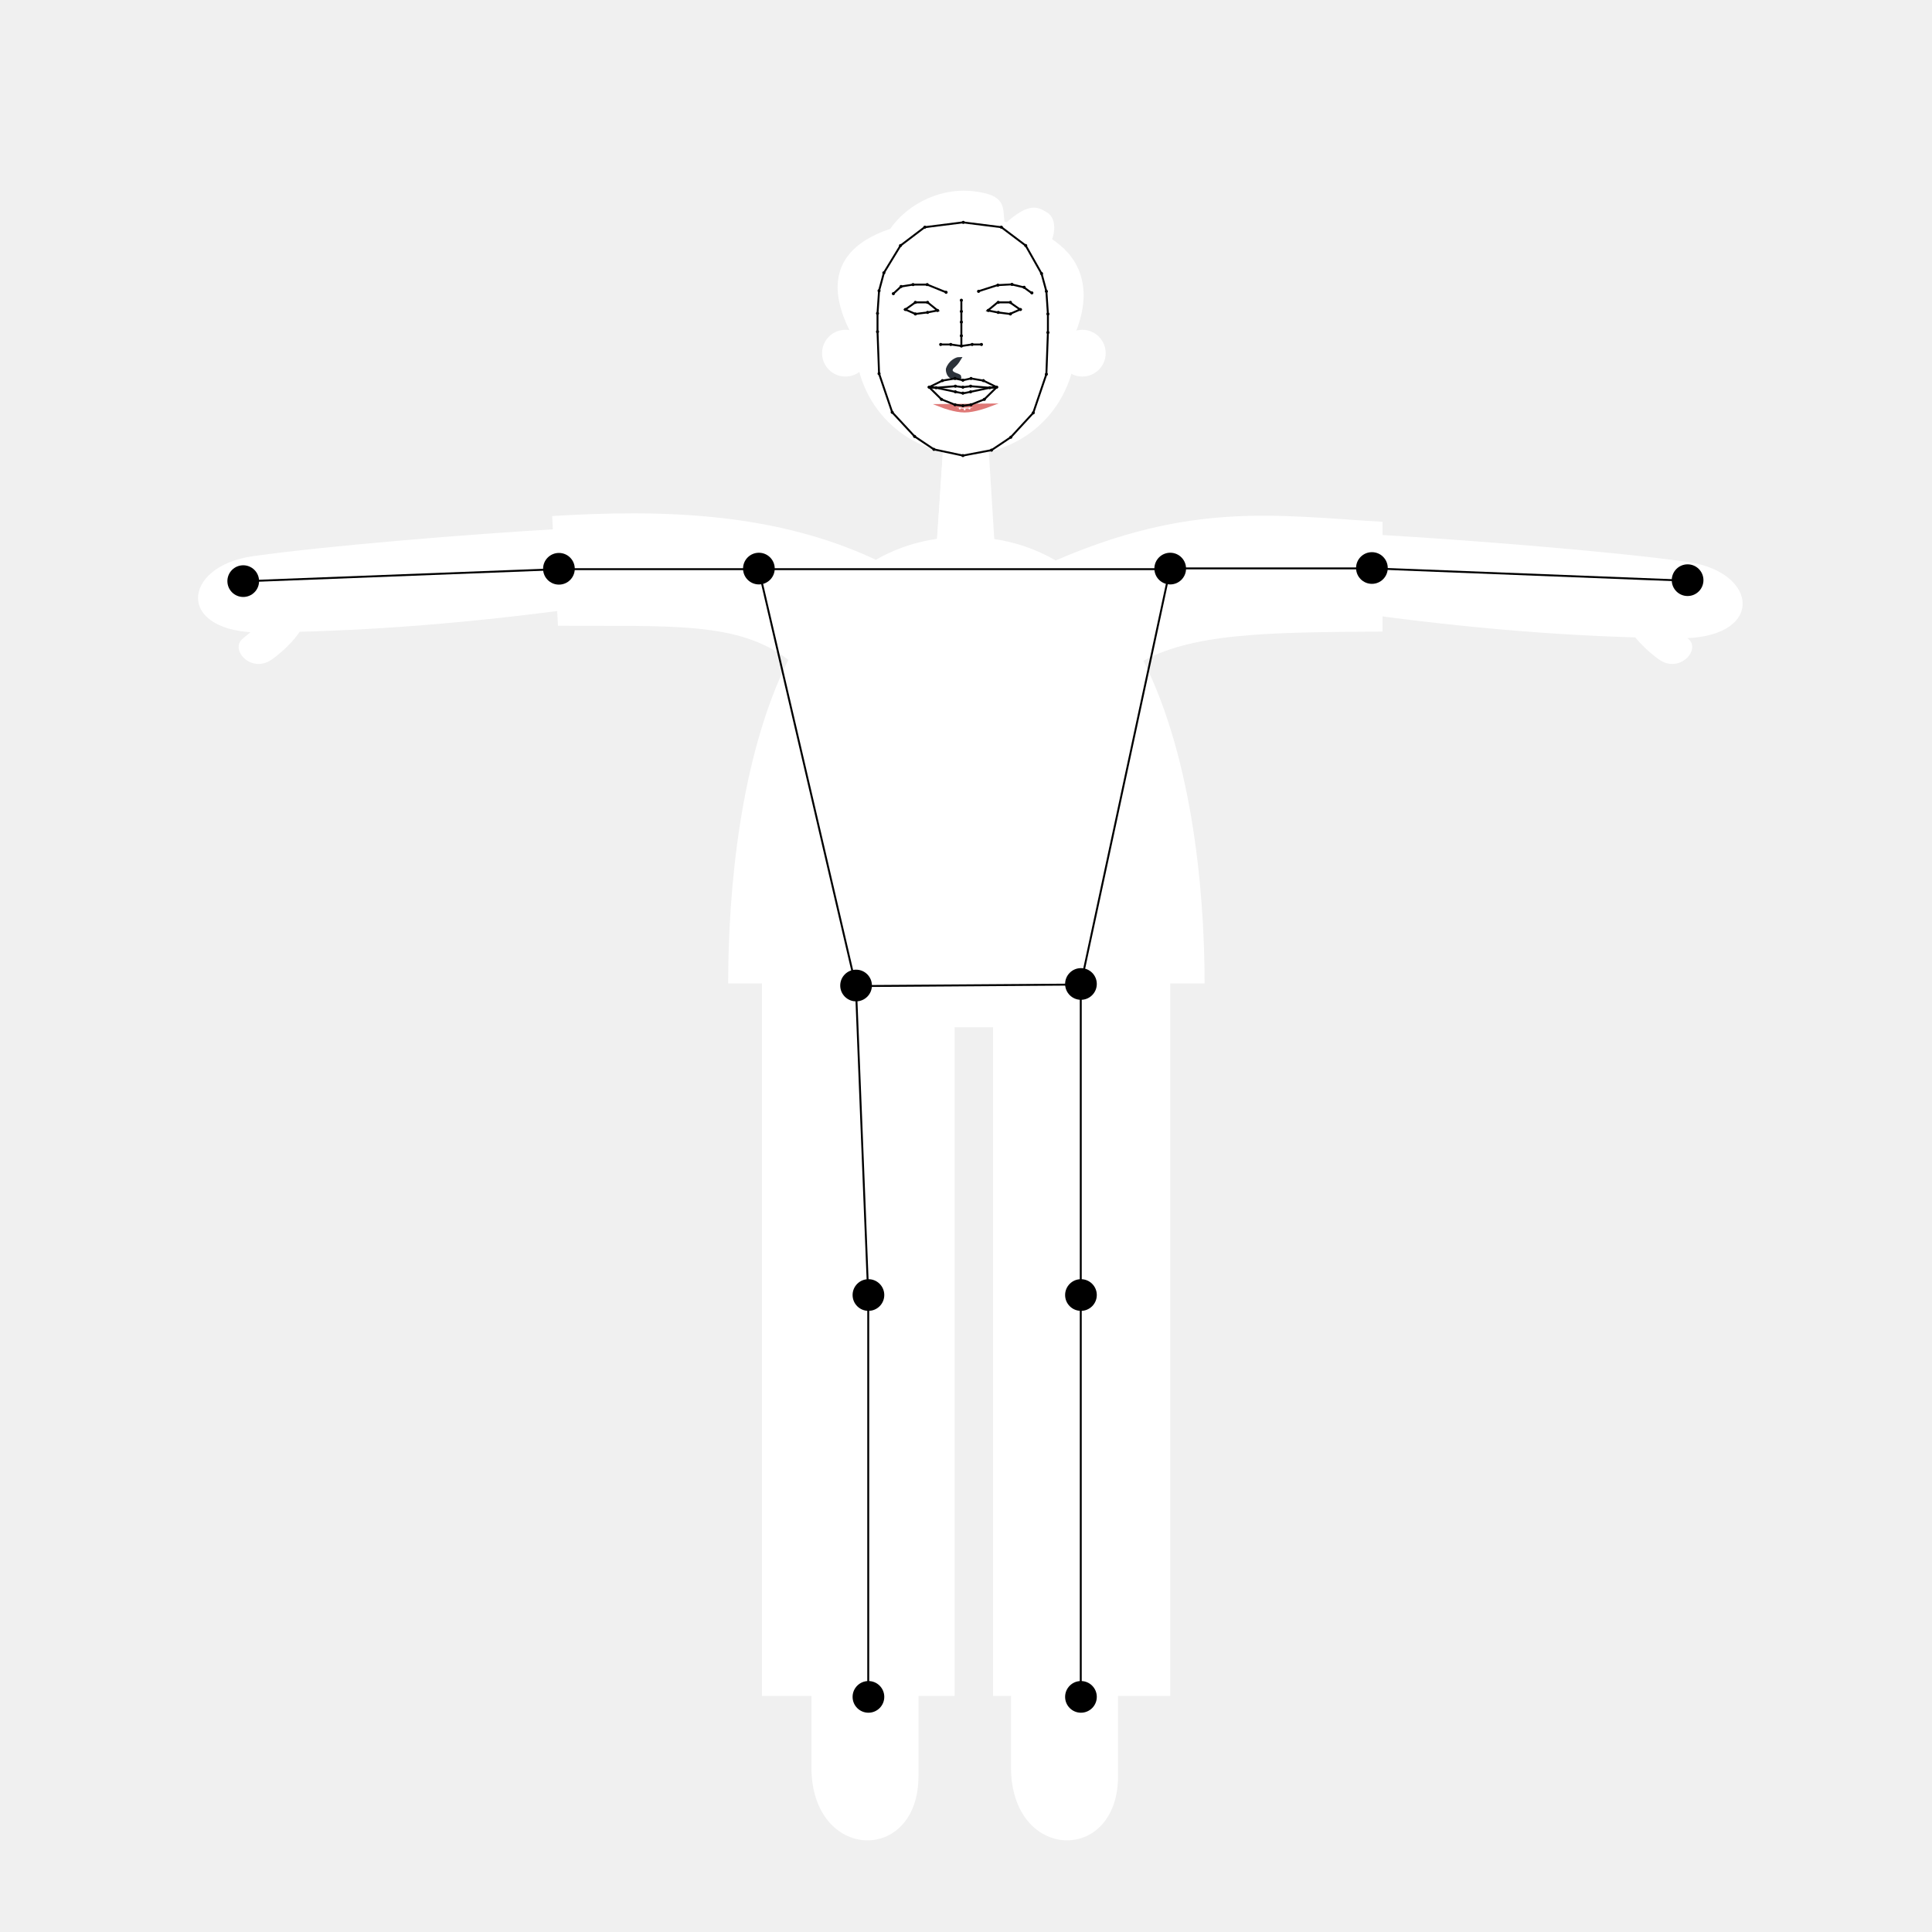
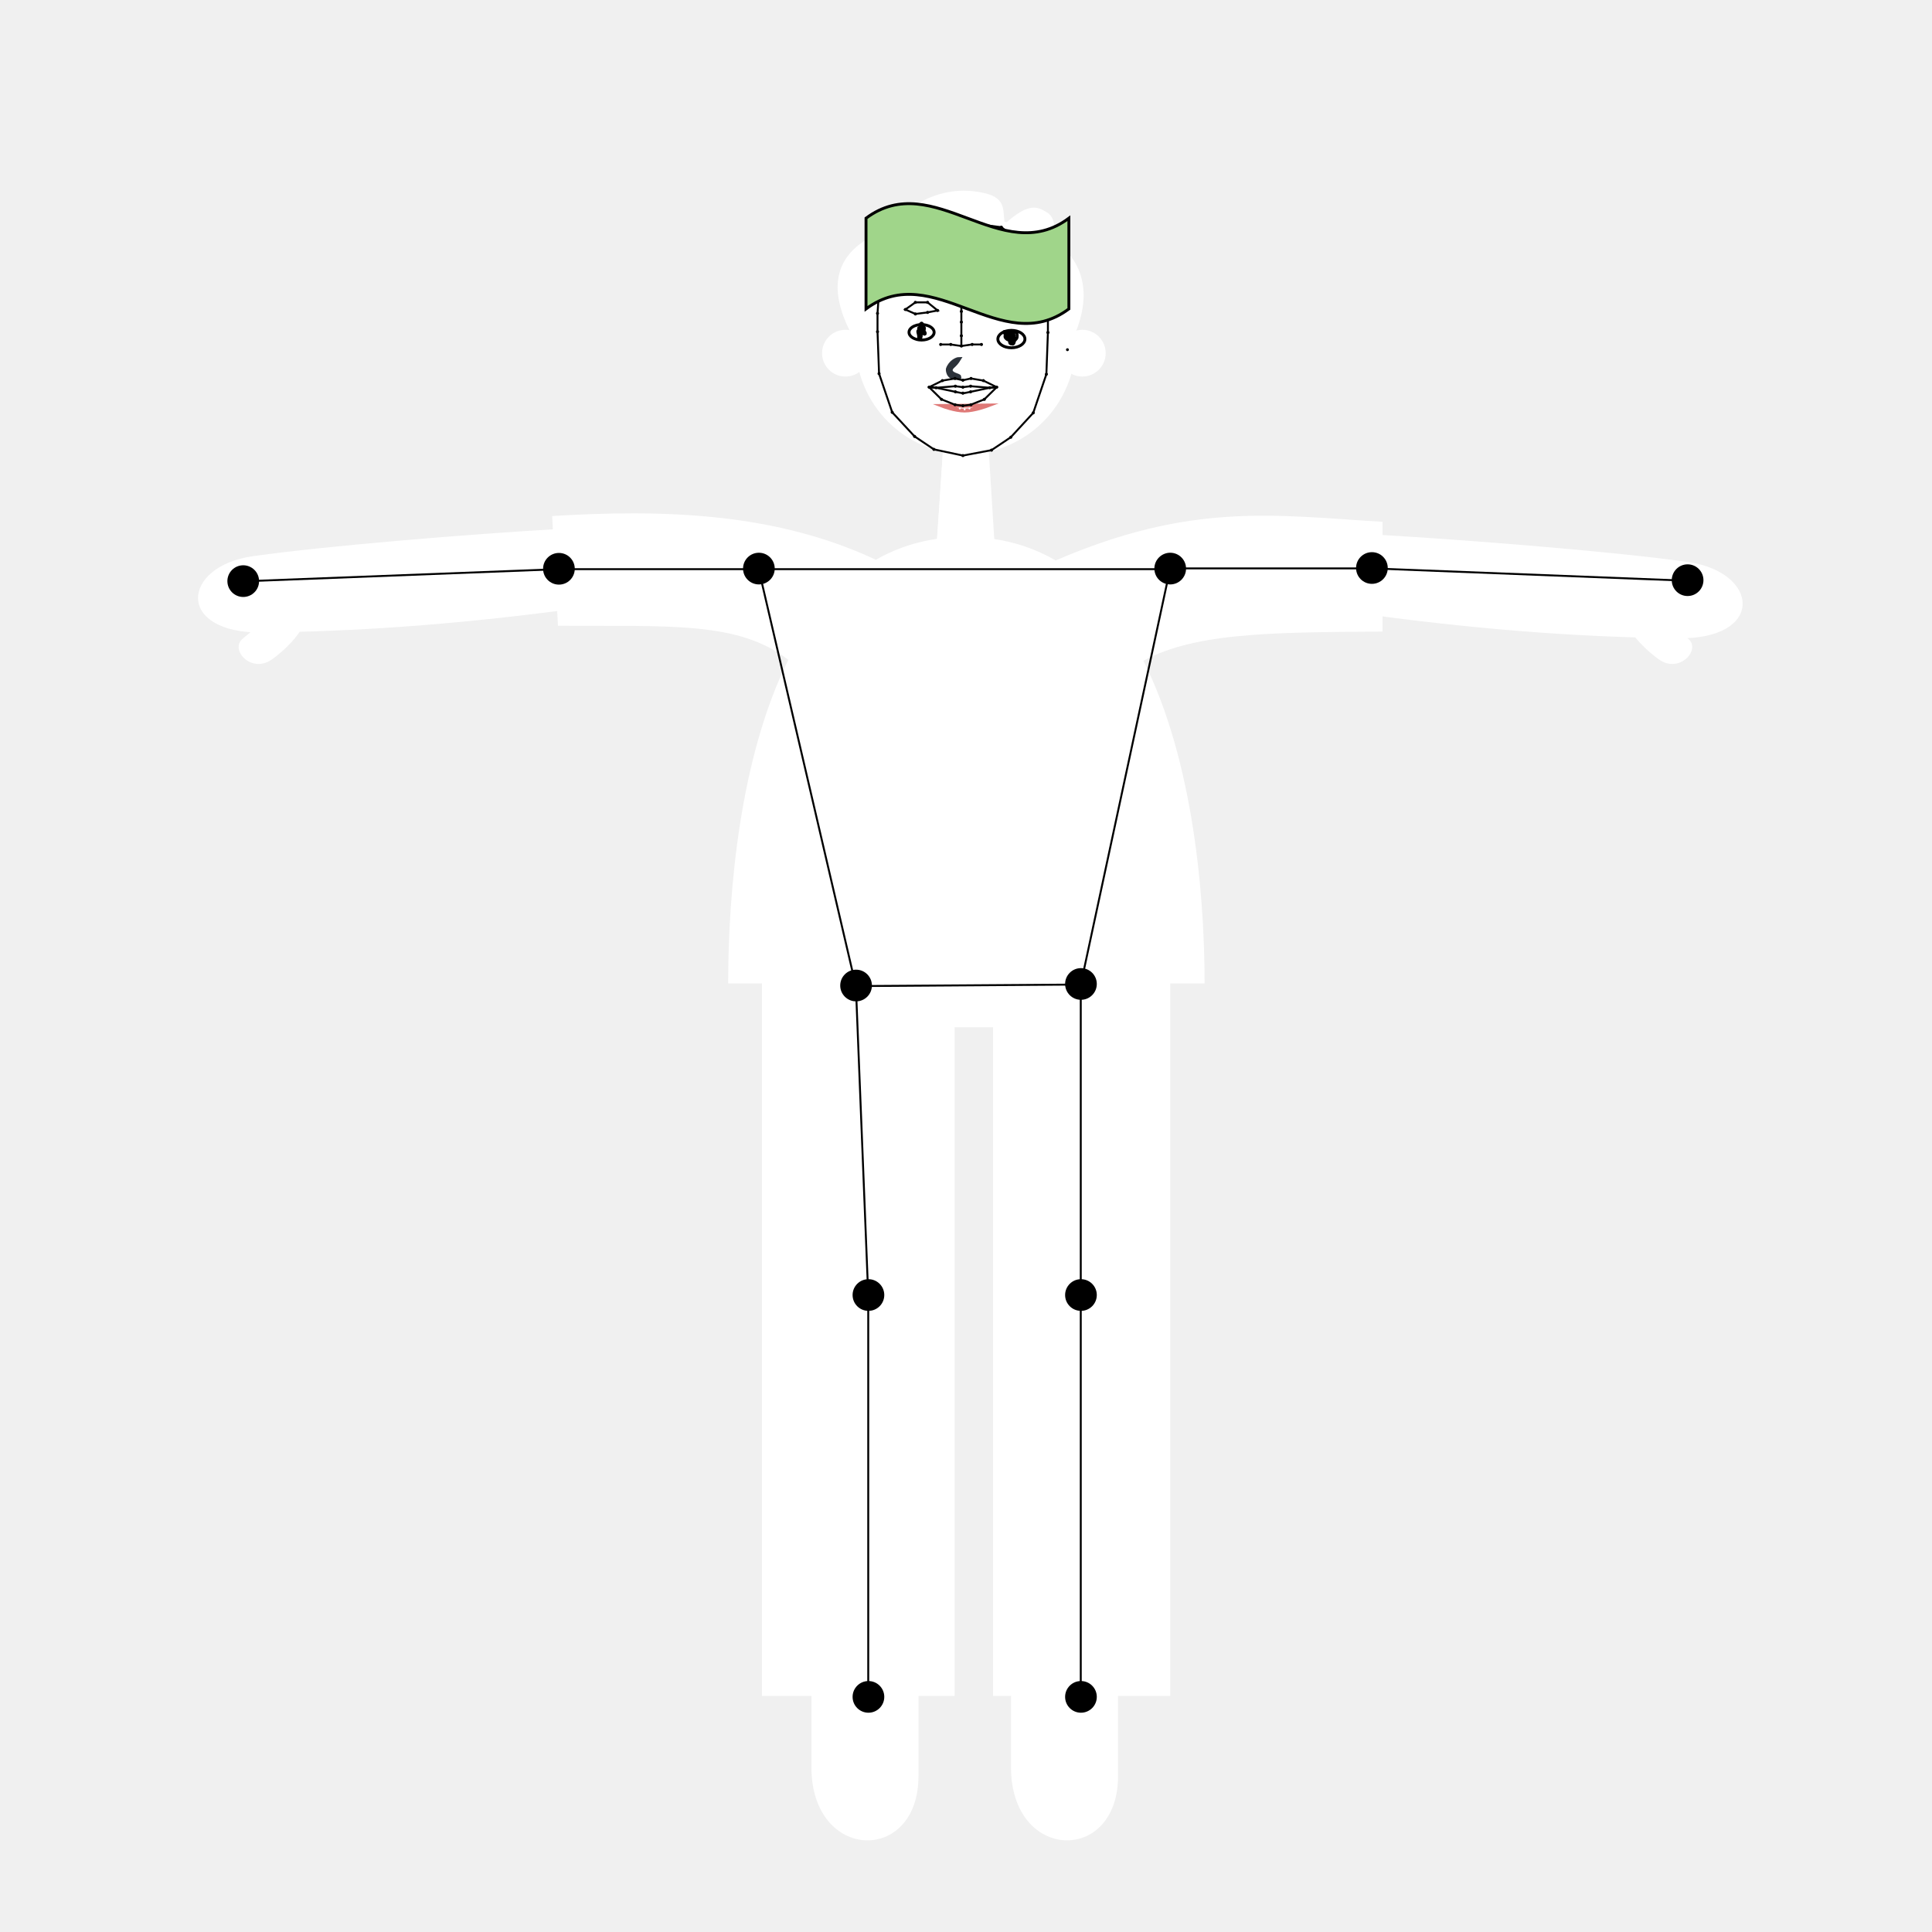
<svg xmlns="http://www.w3.org/2000/svg" width="1000" height="1000">
  <g>
    <rect fill="none" id="canvas_background" height="402" width="582" y="-1" x="-1" />
  </g>
  <g>
    <g id="illustration">
      <path id="svg_1" fill="#ffffff" d="m523.3,868l0,46.8c0,48.8 55.4,50.3 55.4,4.5l0,-51.8l-55.4,0.5z" />
      <rect id="svg_2" fill="#ffffff" height="4.4" width="30.6" y="889.3" x="535.7" />
      <rect id="svg_3" fill="#ffffff" height="4.4" width="30.6" y="897.7" x="535.7" />
      <rect id="svg_4" fill="#ffffff" height="4.4" width="30.6" y="906.2" x="535.7" />
      <path id="svg_5" fill="#ffffff" d="m420,868l0,46.8c0,48.8 55.4,50.3 55.4,4.5l0,-51.8l-55.4,0.5z" />
      <path id="svg_6" fill="#ffffff" d="m394.4,493.8c0,66.4 0,148.9 0,228.2c0,55.8 0,110 0,155.8c56.6,0 58.8,0 99.7,0c0,-46.8 0,-101.4 0,-154.5c0,-75.9 0,-148.8 0,-191.6c5.9,0 14.5,0 19.9,0c0,41.3 0,115.8 0,191.6c0,54.9 0,110.4 0,154.5c45,0 34.6,0 91.7,0c0,-43 0,-97.5 0,-154.5c0,-79.5 0,-164 0,-229.5l-211.3,0z" />
      <rect id="svg_7" fill="#ffffff" height="4.4" width="30.6" y="889.3" x="432.4" />
      <rect id="svg_8" fill="#ffffff" height="4.4" width="30.6" y="897.7" x="432.4" />
      <rect id="svg_9" fill="#ffffff" height="4.4" width="30.6" y="906.2" x="432.4" />
      <path id="svg_10" fill="#ffffff" d="m376.9,509c0,-47.3 6,-116.9 31.1,-167.4c8.4,-16.8 18.9,-31.5 32,-42.5c15.7,-13.2 35.3,-21.2 59.4,-21.2c26.1,0 46.9,9.2 63.4,24.3c10.3,9.4 19,21.2 26.2,34.4c27.5,50.4 34.5,122.5 34.5,172.4l-246.6,0l0,0z" />
      <line id="svg_11" fill="#ffffff" y2="509.6" x2="384" y1="509.6" x1="616.8" />
      <ellipse id="svg_12" fill="#ffffff" ry="16.3" rx="22" cy="304.3" cx="500.9" />
      <path id="svg_13" fill="#ffffff" d="m843.8,326.2l17,-6.8c0,0 6.1,5.5 13,11.2s-4.7,18.4 -15.3,10.6c-10.7,-7.8 -14.7,-15 -14.7,-15z" />
      <path id="svg_14" fill="#ffffff" d="m285.8,267.1l3,56.8c58.9,0.3 93.5,-2.3 119.3,17.7l48.7,-50.2c-54.3,-26.7 -115,-27.7 -171,-24.3z" />
      <path id="svg_15" fill="#ffffff" d="m545.7,290.4l43.3,53.2c27,-16.2 67.7,-16.3 126.6,-16.7l0,-56.8c-56,-3.4 -99.2,-10.4 -169.9,20.3z" />
      <path id="svg_16" fill="#ffffff" d="m291,273.7c-47.7,2.7 -123.1,8.9 -160.2,14.2c-37.1,5.3 -40.1,40.1 5.3,39.5s95.2,-3.5 159.7,-12.1l-4.8,-41.6z" />
      <path id="svg_17" fill="#ffffff" d="m155.6,326.2l-17,-6.8c0,0 -6.1,5.5 -13,11.2c-6.9,5.7 4.7,18.4 15.3,10.6c10.7,-7.8 14.7,-15 14.7,-15z" />
      <path id="svg_18" fill="#ffffff" d="m709.7,318.3c64.5,8.6 113.3,11.5 158.7,12.1s42.4,-34.2 5.3,-39.5c-37.1,-5.3 -114.5,-11.5 -162.2,-14.2l-1.8,41.6z" />
      <path id="svg_19" fill="#ffffff" d="m489.5,211.9l20.9,0c0,0 4.3,67.3 5.7,90.8c-2.1,9.7 -9.1,11.3 -15.5,11.1c-8.2,-0.2 -15.9,-4.7 -17.1,-12.5l6,-89.4z" />
      <path id="svg_20" fill="#ffffff" d="m489.5,211.9l20.9,0c1.9,19 -21.6,89.4 -26.8,89.4l5.9,-89.4z" />
      <path id="svg_21" fill="#ffffff" d="m499,113c-27,0 -89,8 -56,64c24.8,42.1 88,44 110,3s-4,-67 -54,-67z" />
      <circle id="svg_22" fill="#ffffff" r="12.1" cy="182.8" cx="560.2" />
      <circle id="svg_23" fill="#ffffff" r="12.1" cy="182.8" cx="437.6" />
      <ellipse id="svg_24" fill="#ffffff" ry="57.6" rx="57" cy="177.4" cx="499.8" />
      <g id="svg_25">
        <path fill="#ffffff" d="m487.5,209.6c0.3,0 0.5,0.3 0.5,0.5s-0.3,0.5 -0.5,0.5c-0.3,0 -0.5,-0.3 -0.5,-0.5s0.3,-0.5 0.5,-0.5z" id="rightMiddleLip_2_" />
        <circle fill="#ffffff" r="0.5" cy="209.9" cx="499.3" id="upperLipBottomMid_1_" />
        <circle fill="#ffffff" r="0.5" cy="209.6" cx="496.8" id="rightUpperLipBottom1_1_" />
        <path fill="#ffffff" d="m511.1,209.6c0.3,0 0.5,0.3 0.5,0.5s-0.3,0.5 -0.5,0.5s-0.5,-0.3 -0.5,-0.5s0.2,-0.5 0.5,-0.5z" id="leftMiddleLip_2_" />
        <circle fill="#ffffff" r="0.5" cy="209.6" cx="501.8" id="leftUpperLipBottom1_1_" />
        <path id="svg_26" fill="#ffffff" stroke="#DF7977" stroke-width="2" stroke-miterlimit="10" d="m488,210.1c0,0 7.7,-0.1 11.3,-0.1s11.9,-0.1 11.9,-0.1s-6.9,2.6 -11.9,2.6c-5.1,0 -11.3,-2.4 -11.3,-2.4z" />
        <circle fill="#ffffff" r="0.5" cy="211.9" cx="499.3" id="lowerLipTopMid_2_" />
        <circle fill="#ffffff" r="0.5" cy="211.4" cx="496.8" id="rightLowerLipTop0_2_" />
        <circle fill="#ffffff" r="0.5" cy="211.4" cx="501.8" id="leftLowerLipTop0_2_" />
      </g>
      <g id="svg_27">
        <ellipse id="svg_28" fill="#ffffff" ry="6.2" rx="7.8" cy="196.5" cx="464.1" />
        <ellipse id="svg_29" fill="#ffffff" ry="5.8" rx="3.6" cy="180.6" cx="464" />
        <circle fill="#ffffff" r="0.8" cy="160.2" cx="468.6" id="rightEye0_1_" />
        <circle fill="#ffffff" r="0.8" cy="156.5" cx="473.8" id="rightEye1_1_" />
        <circle fill="#ffffff" r="0.8" cy="162.5" cx="473.8" id="rightEye5_1_" />
        <circle fill="#ffffff" r="0.8" cy="156.5" cx="480.1" id="rightEye2_1_" />
        <circle fill="#ffffff" r="0.8" cy="160.7" cx="485.3" id="rightEye3_1_" />
        <circle fill="#ffffff" r="0.8" cy="161.7" cx="480.1" id="rightEye4_1_" />
      </g>
      <g id="svg_30">
        <ellipse id="svg_31" fill="#ffffff" ry="5.8" rx="3.6" cy="179.6" cx="532.8" />
        <ellipse id="svg_32" fill="#ffffff" ry="6.2" rx="7.8" cy="196.5" cx="533.2" />
        <circle fill="#ffffff" r="0.8" cy="160.2" cx="528.2" id="leftEye0_1_" />
        <circle fill="#ffffff" r="0.8" cy="156.5" cx="523" id="leftEye1_1_" />
        <circle fill="#ffffff" r="0.8" cy="162.5" cx="523" id="leftEye5_1_" />
        <circle fill="#ffffff" r="0.8" cy="156.5" cx="516.7" id="leftEye2_1_" />
        <circle fill="#ffffff" r="0.8" cy="160.7" cx="511.5" id="leftEye3_1_" />
        <circle fill="#ffffff" r="0.8" cy="161.7" cx="516.7" id="leftEye4_1_" />
      </g>
      <g id="svg_33">
        <path id="svg_34" fill="#ffffff" d="m518.8,159.9c10.7,-5 14.2,-5 19.2,0.7c-5,-0.7 -5.7,2.8 -19.2,-0.7z" />
        <circle fill="#ffffff" r="0.8" cy="148.7" cx="530.1" id="leftBrow1_1_" />
        <circle fill="#ffffff" r="0.8" cy="150.8" cx="506.5" id="leftBrow4_1_" />
        <circle fill="#ffffff" r="0.8" cy="147.6" cx="516.5" id="leftBrow3_1_" />
        <circle fill="#ffffff" r="0.8" cy="151.6" cx="534.1" id="leftBrow0_1_" />
        <circle fill="#ffffff" r="0.8" cy="147.2" cx="523.8" id="leftBrow2_1_" />
      </g>
      <g id="svg_35">
        <path id="svg_36" fill="#ffffff" d="m478,159.9c-10.7,-5 -14.2,-5 -19.2,0.7c5,-0.7 5.7,2.8 19.2,-0.7z" />
        <circle fill="#ffffff" r="0.8" cy="148.3" cx="466.4" id="rightBrow1_1_" />
        <circle fill="#ffffff" r="0.8" cy="151.3" cx="489.7" id="rightBrow4_1_" />
        <circle fill="#ffffff" r="0.8" cy="147.3" cx="479.9" id="rightBrow3_1_" />
        <circle fill="#ffffff" r="0.8" cy="152" cx="462.4" id="rightBrow0_1_" />
        <circle fill="#ffffff" r="0.8" cy="147.3" cx="472.6" id="rightBrow2_1_" />
      </g>
      <path id="svg_37" fill="#ffffff" d="m456,138c1.9,7.7 62.3,20.7 82,-3c10,-12 9,-22 4,-25c-4.4,-2.6 -9,-6 -22,6c-1,-9 1,-15 -16,-17c-27.8,-3.3 -52.4,21 -48,39z" />
      <g id="svg_38">
        <path id="svg_39" fill="#ffffff" stroke="#2C323A" stroke-width="2" stroke-miterlimit="10" d="m496.4,185.8c-1.2,0 -4.6,1.6 -5.8,5.2c-0.2,1.2 0.6,5.8 6,4.1c-0.1,-1 -4.7,-1.1 -4.5,-3.7c0.3,-1.8 2,-1.8 4.3,-5.6z" />
        <circle fill="#ffffff" r="0.8" cy="161.2" cx="497.6" id="nose1_1_" />
        <circle fill="#ffffff" r="0.8" cy="155.4" cx="497.6" id="nose0_1_" />
        <circle fill="#ffffff" r="0.8" cy="173.8" cx="497.6" id="nose3_1_" />
        <circle fill="#ffffff" r="0.8" cy="178.3" cx="486.9" id="rightNose0_1_" />
        <circle fill="#ffffff" r="0.8" cy="178.3" cx="492.1" id="rightNose1_1_" />
        <circle fill="#ffffff" r="0.8" cy="166.7" cx="497.6" id="nose2_1_" />
        <circle fill="#ffffff" r="0.8" cy="179.1" cx="497.6" id="nose4_1_" />
        <circle fill="#ffffff" r="0.8" cy="178.3" cx="508" id="leftNose0_1_" />
        <circle fill="#ffffff" r="0.8" cy="178.3" cx="503.2" id="leftNose1_1_" />
      </g>
    </g>
    <g id="skeleton_1_">
      <circle r="8.2" cy="294.3" cx="392.8" id="rightShoulder" />
      <circle r="8.2" cy="294.4" cx="289.3" id="rightElbow" />
      <ellipse ry="8.2" rx="8.2" cy="300.8" cx="125.9" transform="matrix(0.9951,-0.09853767,0.09853767,0.9951,-29.0274,13.8698) " id="rightWrist" />
      <circle r="8.2" cy="510.1" cx="443.1" id="rightHip" />
      <circle r="8.2" cy="670.3" cx="449.5" id="rightKnee" />
      <circle r="8.2" cy="878.3" cx="449.5" id="rightAnkle" />
      <circle r="8.2" cy="294.3" cx="605.7" id="leftShoulder" />
      <circle r="8.2" cy="294" cx="710.1" id="leftElbow" />
      <circle r="8.2" cy="300.3" cx="873.5" id="leftWrist" />
      <circle r="8.2" cy="509.3" cx="559.5" id="leftHip" />
      <circle r="8.2" cy="670.3" cx="559.5" id="leftKnee" />
      <circle r="8.2" cy="878.3" cx="559.5" id="leftAnkle" />
      <polygon id="svg_40" fill="none" stroke="#000000" stroke-miterlimit="10" points="392.7,294.6 443,510.4 559.4,509.6 605.6,294.6  " />
      <polyline id="svg_41" fill="none" stroke="#000000" stroke-miterlimit="10" points="391.7,294.6 289,294.6 125.7,300.9  " />
      <polyline id="svg_42" fill="none" stroke="#000000" stroke-miterlimit="10" points="607.1,294.2 710.3,294.2 873.6,300.6  " />
      <polyline id="svg_43" fill="none" stroke="#000000" stroke-miterlimit="10" points="443,510.4 449.4,670.6 449.4,878.6  " />
      <polyline id="svg_44" fill="none" stroke="#000000" stroke-miterlimit="10" points="559.4,509.6 559.4,670.6 559.4,878.6  " />
      <circle r="0.8" cy="160.2" cx="468.6" id="rightEye0" />
      <circle r="0.8" cy="148.3" cx="466.4" id="rightBrow1" />
      <circle r="0.8" cy="151.3" cx="489.7" id="rightBrow4" />
      <circle r="0.8" cy="161.2" cx="497.6" id="nose1" />
      <circle r="0.8" cy="147.3" cx="479.9" id="rightBrow3" />
      <circle r="0.8" cy="156.5" cx="473.8" id="rightEye1" />
      <circle r="0.8" cy="152" cx="462.4" id="rightBrow0" />
      <circle r="0.8" cy="147.3" cx="472.6" id="rightBrow2" />
      <circle r="0.8" cy="162.5" cx="473.8" id="rightEye5" />
      <circle r="0.8" cy="156.5" cx="480.1" id="rightEye2" />
      <circle r="0.8" cy="160.7" cx="485.3" id="rightEye3" />
      <circle r="0.8" cy="155.4" cx="497.6" id="nose0" />
      <circle r="0.8" cy="173.8" cx="497.6" id="nose3" />
      <circle r="0.8" cy="178.3" cx="486.9" id="rightNose0" />
      <circle r="0.8" cy="200.4" cx="480.9" id="rightMouthCorner" />
      <circle r="0.8" cy="178.3" cx="492.1" id="rightNose1" />
      <circle r="0.8" cy="197" cx="487.8" id="rightUpperLipTop0" />
      <circle r="0.8" cy="166.7" cx="497.6" id="nose2" />
      <circle r="0.8" cy="179.1" cx="497.6" id="nose4" />
      <circle r="0.8" cy="196.8" cx="498.4" id="upperLipTopMid" />
      <circle r="0.8" cy="195.9" cx="494.3" id="rightUpperLipTop1" />
      <path d="m484.5,199.9c0.4,0 0.8,0.4 0.8,0.8c0,0.4 -0.4,0.8 -0.8,0.8s-0.8,-0.4 -0.8,-0.8s0.4,-0.8 0.8,-0.8z" id="rightMiddleLip" />
      <circle r="0.8" cy="210" cx="498.4" id="lowerLipBottomMid" />
      <circle r="0.8" cy="200.4" cx="498.4" id="upperLipBottomMid" />
      <circle r="0.8" cy="203.5" cx="498.4" id="lowerLipTopMid" />
      <circle r="0.8" cy="199.9" cx="494.5" id="rightUpperLipBottom1" />
      <circle r="0.8" cy="202.8" cx="494.5" id="rightLowerLipTop0" />
      <circle r="0.8" cy="209.5" cx="494.3" id="rightLowerLipBottom1" />
      <circle r="0.8" cy="206.7" cx="487.3" id="rightLowerLipBottom0" />
      <circle r="0.8" cy="161.7" cx="480.1" id="rightEye4" />
      <circle r="0.8" cy="235.8" cx="498.4" id="jawMid" />
      <circle r="0.8" cy="232.6" cx="483.4" id="rightJaw7" />
      <circle r="0.8" cy="225.9" cx="473.4" id="rightJaw6" />
      <circle r="0.8" cy="213.4" cx="461.8" id="rightJaw5" />
      <circle r="0.8" cy="193.4" cx="455" id="rightJaw4" />
      <circle r="0.8" cy="171.7" cx="454.2" id="rightJaw3" />
      <circle r="0.8" cy="162.2" cx="454.2" id="rightJaw2" />
      <circle r="0.8" cy="150.5" cx="455" id="rightJaw1" />
      <circle r="0.8" cy="141.2" cx="457.5" id="rightJaw0" />
      <circle r="0.8" cy="115.1" cx="498.6" id="topMid" />
      <circle r="0.8" cy="117.6" cx="518.3" id="leftTop0" />
      <circle r="0.8" cy="127.1" cx="530.9" id="leftTop1" />
      <circle r="0.8" cy="160.2" cx="528.2" id="leftEye0" />
      <circle r="0.8" cy="148.7" cx="530.1" id="leftBrow1" />
      <circle r="0.8" cy="150.8" cx="506.5" id="leftBrow4" />
      <circle r="0.8" cy="147.6" cx="516.5" id="leftBrow3" />
      <circle r="0.8" cy="156.5" cx="523" id="leftEye1" />
      <circle r="0.8" cy="151.6" cx="534.1" id="leftBrow0" />
      <circle r="0.8" cy="147.2" cx="523.8" id="leftBrow2" />
      <circle r="0.8" cy="162.5" cx="523" id="leftEye5" />
      <circle r="0.8" cy="156.5" cx="516.7" id="leftEye2" />
      <circle r="0.8" cy="160.7" cx="511.5" id="leftEye3" />
      <circle r="0.8" cy="178.3" cx="508" id="leftNose0" />
      <circle r="0.8" cy="200.4" cx="515.9" id="leftMouthCorner" />
      <circle r="0.8" cy="178.3" cx="503.2" id="leftNose1" />
      <circle r="0.8" cy="197" cx="509" id="leftUpperLipTop0" />
      <circle r="0.8" cy="195.9" cx="502.6" id="leftUpperLipTop1" />
      <path d="m512.3,199.9c0.4,0 0.8,0.4 0.8,0.8c0,0.4 -0.4,0.8 -0.8,0.8c-0.4,0 -0.8,-0.4 -0.8,-0.8s0.4,-0.8 0.8,-0.8z" id="leftMiddleLip" />
      <circle r="0.8" cy="199.9" cx="502.4" id="leftUpperLipBottom1" />
      <circle r="0.8" cy="202.8" cx="502.4" id="leftLowerLipTop0" />
      <circle r="0.8" cy="209.5" cx="502.6" id="leftLowerLipBottom1" />
      <circle r="0.8" cy="206.7" cx="509.5" id="leftLowerLipBottom0" />
      <circle r="0.8" cy="161.7" cx="516.7" id="leftEye4" />
      <circle r="0.8" cy="233" cx="513.2" id="leftJaw7" />
      <circle r="0.8" cy="226.3" cx="523.2" id="leftJaw6" />
      <circle r="0.8" cy="213.7" cx="534.8" id="leftJaw5" />
      <circle r="0.8" cy="193.7" cx="541.6" id="leftJaw4" />
      <circle r="0.8" cy="172.1" cx="542.4" id="leftJaw3" />
      <circle r="0.8" cy="162.5" cx="542.4" id="leftJaw2" />
      <circle r="0.8" cy="150.8" cx="541.6" id="leftJaw1" />
      <circle r="0.8" cy="141.6" cx="539.1" id="leftJaw0" />
      <polyline id="svg_45" fill="none" stroke="#000000" stroke-miterlimit="10" points="498.4,115.1 478.6,117.6 466.1,127.1 457.5,141.2    455,150.5 454.2,162.2 454.2,171.7 455,193.4 461.8,213.4 473.4,225.9 483.4,232.6 498.4,235.8 513.2,233 523.2,226.3 534.8,213.7    541.6,193.7 542.4,172.1 542.4,162.5 541.6,150.8 539.1,141.6 530.9,127.1 518.3,117.6 498.4,115.1  " />
      <polyline id="svg_46" fill="none" stroke="#000000" stroke-miterlimit="10" points="462.4,152 466.4,148.3 472.6,147.3 479.9,147.3    489.7,151.3  " />
      <polygon id="svg_47" fill="none" stroke="#000000" stroke-miterlimit="10" points="468.6,160.2 473.8,156.5 480.1,156.5 485.3,160.7    480.1,161.7 473.8,162.5  " />
      <polyline id="svg_48" fill="none" stroke="#000000" stroke-miterlimit="10" points="486.9,178.3 492.1,178.3 497.6,179.1 497.6,173.8    497.6,166.7 497.6,161.2 497.6,155.4  " />
      <polyline id="svg_49" fill="none" stroke="#000000" stroke-miterlimit="10" points="533.9,151.6 529.9,148.7 523.6,147.2 516.3,147.6    506.3,150.8  " />
      <polygon id="svg_50" fill="none" stroke="#000000" stroke-miterlimit="10" points="528,160.2 522.7,156.5 516.4,156.5 511.3,160.7    516.4,161.7 522.7,162.5  " />
      <polyline id="svg_51" fill="none" stroke="#000000" stroke-miterlimit="10" points="508,178.3 503,178.3 497.6,179.1  " />
      <polygon id="svg_52" fill="none" stroke="#000000" stroke-miterlimit="10" points="480.9,200.4 487.8,197 494.3,195.9 498.4,196.8    502.6,195.9 509,197 515.9,200.4 509.5,206.7 502.4,209.5 498.4,210 494.3,209.5 487.3,206.7  " />
      <polyline id="svg_53" fill="none" stroke="#000000" stroke-miterlimit="10" points="480.9,200.4 484.5,200.7 494.5,199.9 498.4,200.4    502.4,199.9 512.3,200.7 515.9,200.4  " />
      <polyline id="svg_54" fill="none" stroke="#000000" stroke-miterlimit="10" points="480.9,200.4 484.5,200.7 494.5,202.8 498.4,203.6    502.4,202.8 512.3,200.7 515.9,200.4  " />
      <circle r="0.8" cy="117.6" cx="478.7" id="rightTop0" />
      <circle r="0.8" cy="127.1" cx="466.1" id="rightTop1" />
    </g>
+     <path id="svg_63" d="m448.252,112.943c35,-26.079 70,26.079 105,0l0,46.943c-35,26.079 -70,-26.079 -105,0l0,-46.943z" stroke-opacity="null" stroke-width="1.5" stroke="#000" fill="#A0D58A" />
+     <ellipse ry="4" rx="6.5" id="svg_64" cy="172" cx="477" stroke-opacity="null" stroke-width="1.5" stroke="#000" fill="#ffffff" />
+     <ellipse id="svg_65" cy="187" cx="531.5" stroke-opacity="null" stroke-width="1.5" stroke="#000" fill="#ffffff" />
+     <ellipse ry="4.5" rx="7" id="svg_66" cy="175.5" cx="523.5" stroke-opacity="null" stroke-width="1.5" stroke="#000" fill="#ffffff" />
+     <ellipse id="svg_67" cy="199" cx="537.5" stroke-opacity="null" stroke-width="1.5" stroke="#000" fill="#ffffff" />
+     <ellipse id="svg_68" cy="173" cx="523.5" stroke-opacity="null" stroke-width="1.5" stroke="#000" fill="#ffffff" />
+     <ellipse id="svg_69" cy="194" cx="531.5" stroke-opacity="null" stroke-width="1.5" stroke="#000" fill="#ffffff" />
+     <ellipse id="svg_70" cy="177" cx="524.5" stroke-opacity="null" stroke-width="1.5" stroke="#000" fill="#ffffff" />
+     <ellipse id="svg_71" cy="194" cx="506.5" stroke-opacity="null" stroke-width="1.5" stroke="#000" fill="#ffffff" />
+     <path d="m476.5,175c0,0 0.707,-1.293 0,-2c-0.707,-0.707 -1,-1 -1,-2c0,-1 0,-2 0,-1c0,1 0,2 0,3c0,1 0,2 0,1c0,-1 1,-3 0,-3c-1,0 0,2 0,3c0,1 0,2 0,1c0,-1 0,-2 0,-3l1,-1" id="svg_72" stroke-opacity="null" stroke-width="1.5" stroke="#000" fill="none" />
+     <polyline stroke-linecap="round" id="svg_73" points="552.5,181 552.5,181 552.5,181 " stroke-opacity="null" stroke-width="1.5" stroke="#000" fill="none" />
+     <path d="m476.5,176c0,0 0,-1 0,-2c0,-1 0,-2 0,-3c0,-1 0,-2 0,-3c0,-1 0,0 0,1c0,1 -1,4 0,4c2,0 1,-4 0,-4c-1,0 -0.707,2.293 0,3c0.707,0.707 1.707,-1.293 1,-2c-0.707,-0.707 -1,-1 -1,-2c0,-1 1,-1 1,0c0,1 1,1 1,2c0,1 -1,3 0,3c1,0 0,-2 -1,-2l-1,0l0,1l0,1" id="svg_74" stroke-opacity="null" stroke-width="1.5" stroke="#000" fill="none" />
+     <path d="m521.5,171c0,0 0,1 0,2c0,1 0,2 1,2c1,0 2,0 3,0c1,0 0,0 -1,0c-1,0 -2,0 -2,1c0,1 0,2 1,2c1,0 0,-2 0,-3c0,-2 -0.293,-3.707 -1,-3c-0.707,0.707 0.459,1.693 1,3c0.383,0.924 0.293,1.293 1,2c0.707,0.707 0,0 0,-1c0,-1 1,-3 0,-3c-1,0 0,2 0,3c0,2 0,1 0,0c0,-1 0,-2 0,-3c0,-1 -1,-1 -2,-1c-1,0 -3,-1 -3,0c0,1 2,0 3,0c1,0 2,0 3,0c1,0 1,1 1,2c0,1 -0.293,1.293 -1,2c-0.707,0.707 -0.293,1.293 -1,2c-0.707,0.707 -1,-1 -1,-2c0,-1 1,-3 0,-3c-1,0 0.707,2.293 0,3c-0.707,0.707 -2,0 -2,-1c0,-1 -0.293,-1.293 -1,-2c-0.707,-0.707 0,-2 0,-1c0,1 -0.707,2.293 0,3c0.707,0.707 1,1 2,1l0,1" id="svg_75" stroke-opacity="null" stroke-width="1.5" stroke="#000" fill="none" />
  </g>
</svg>
